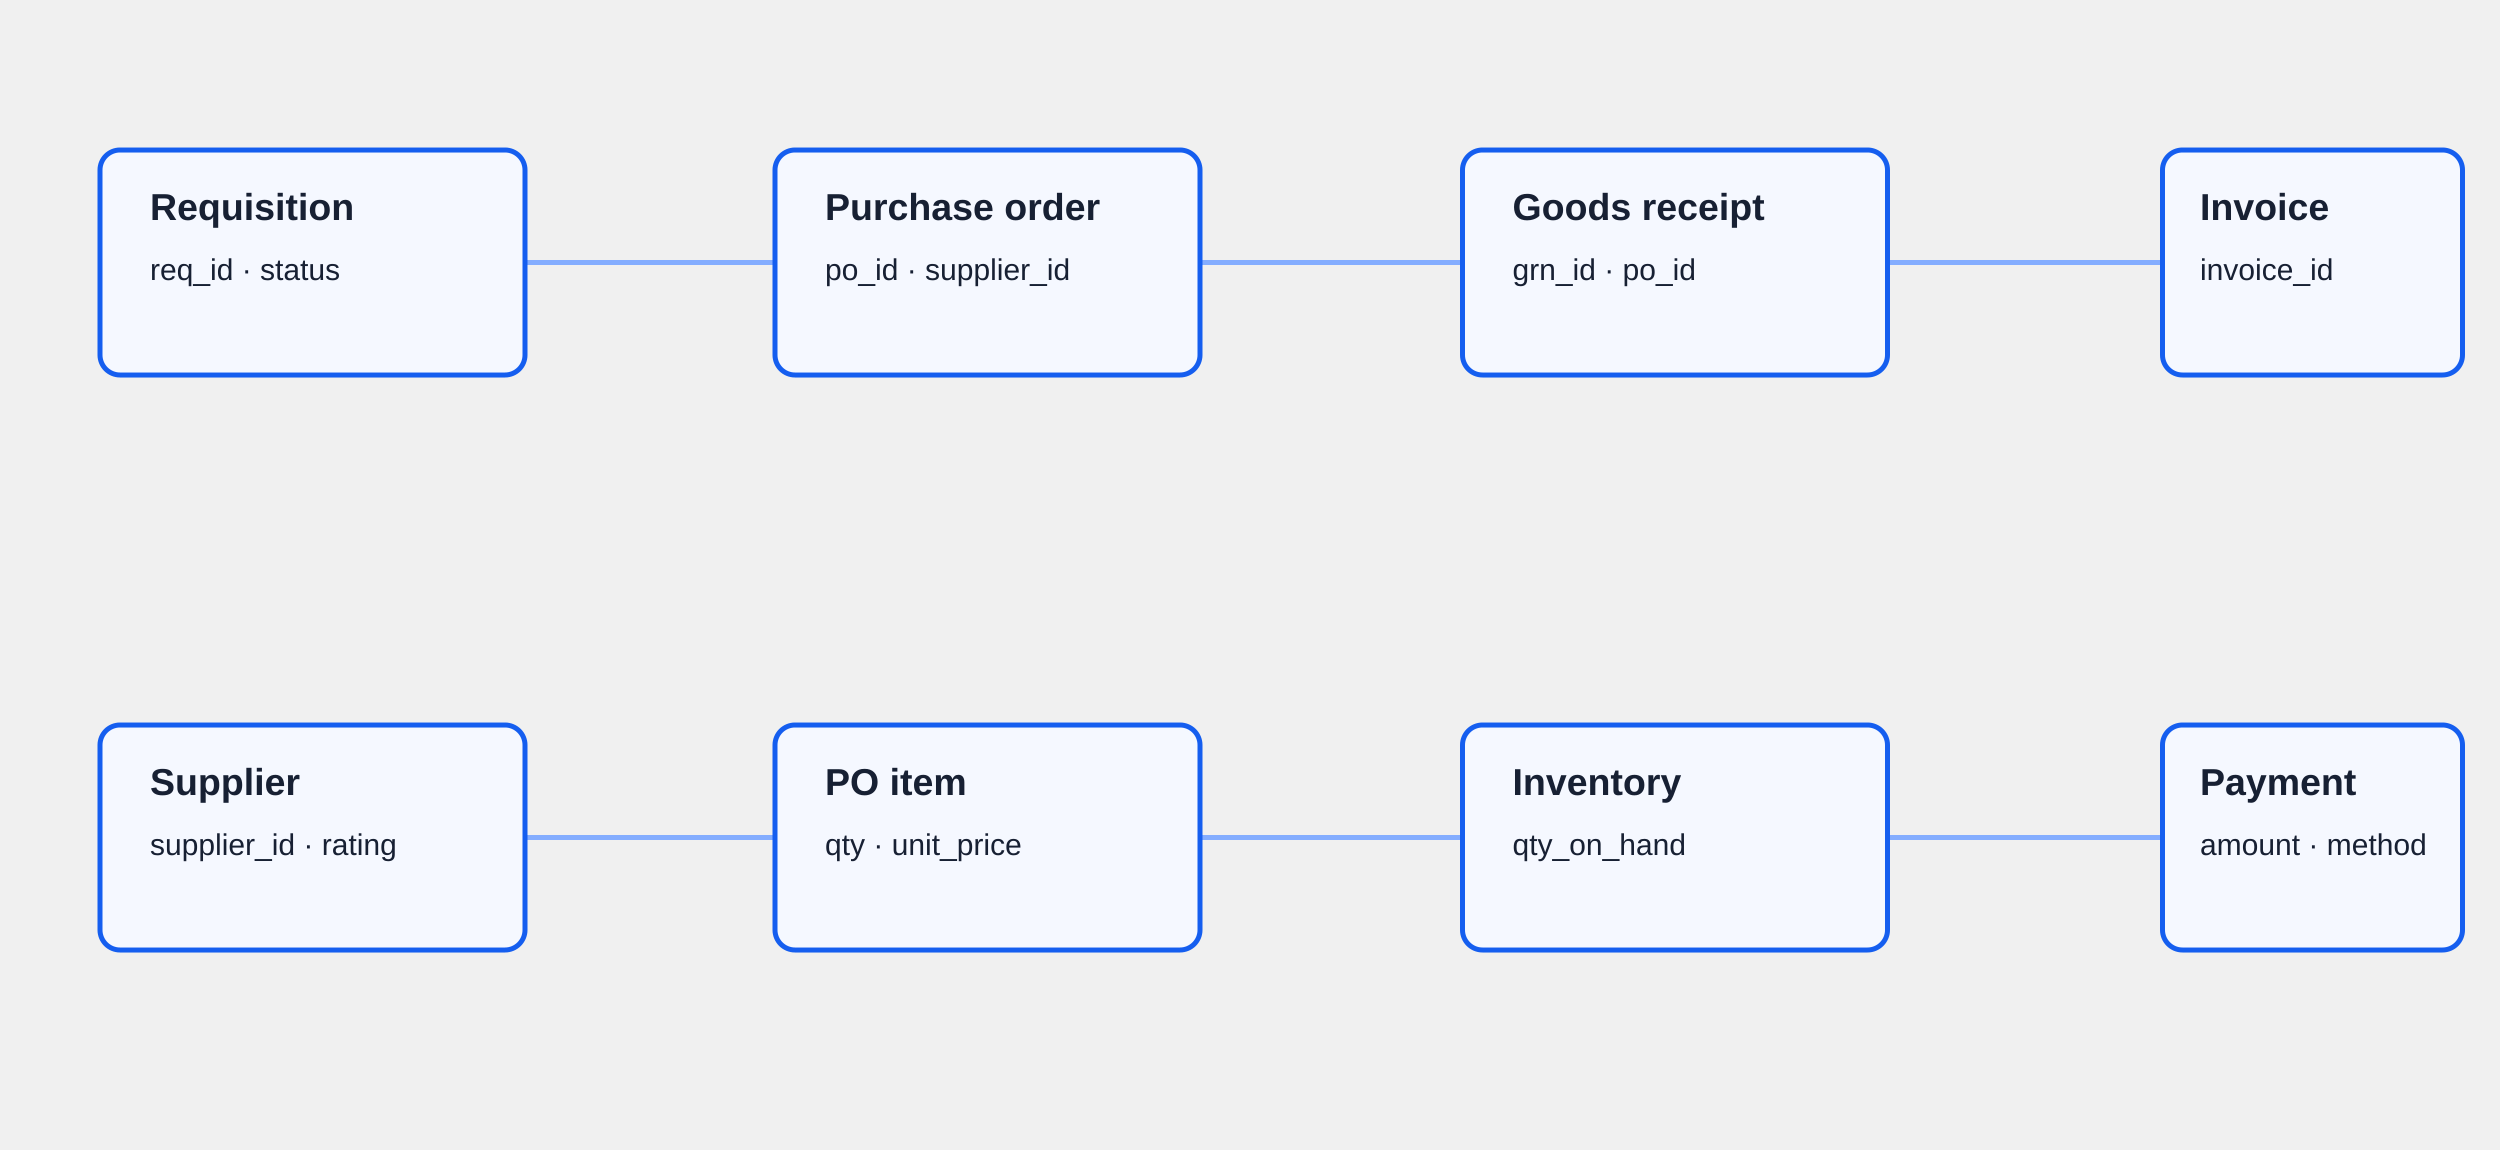
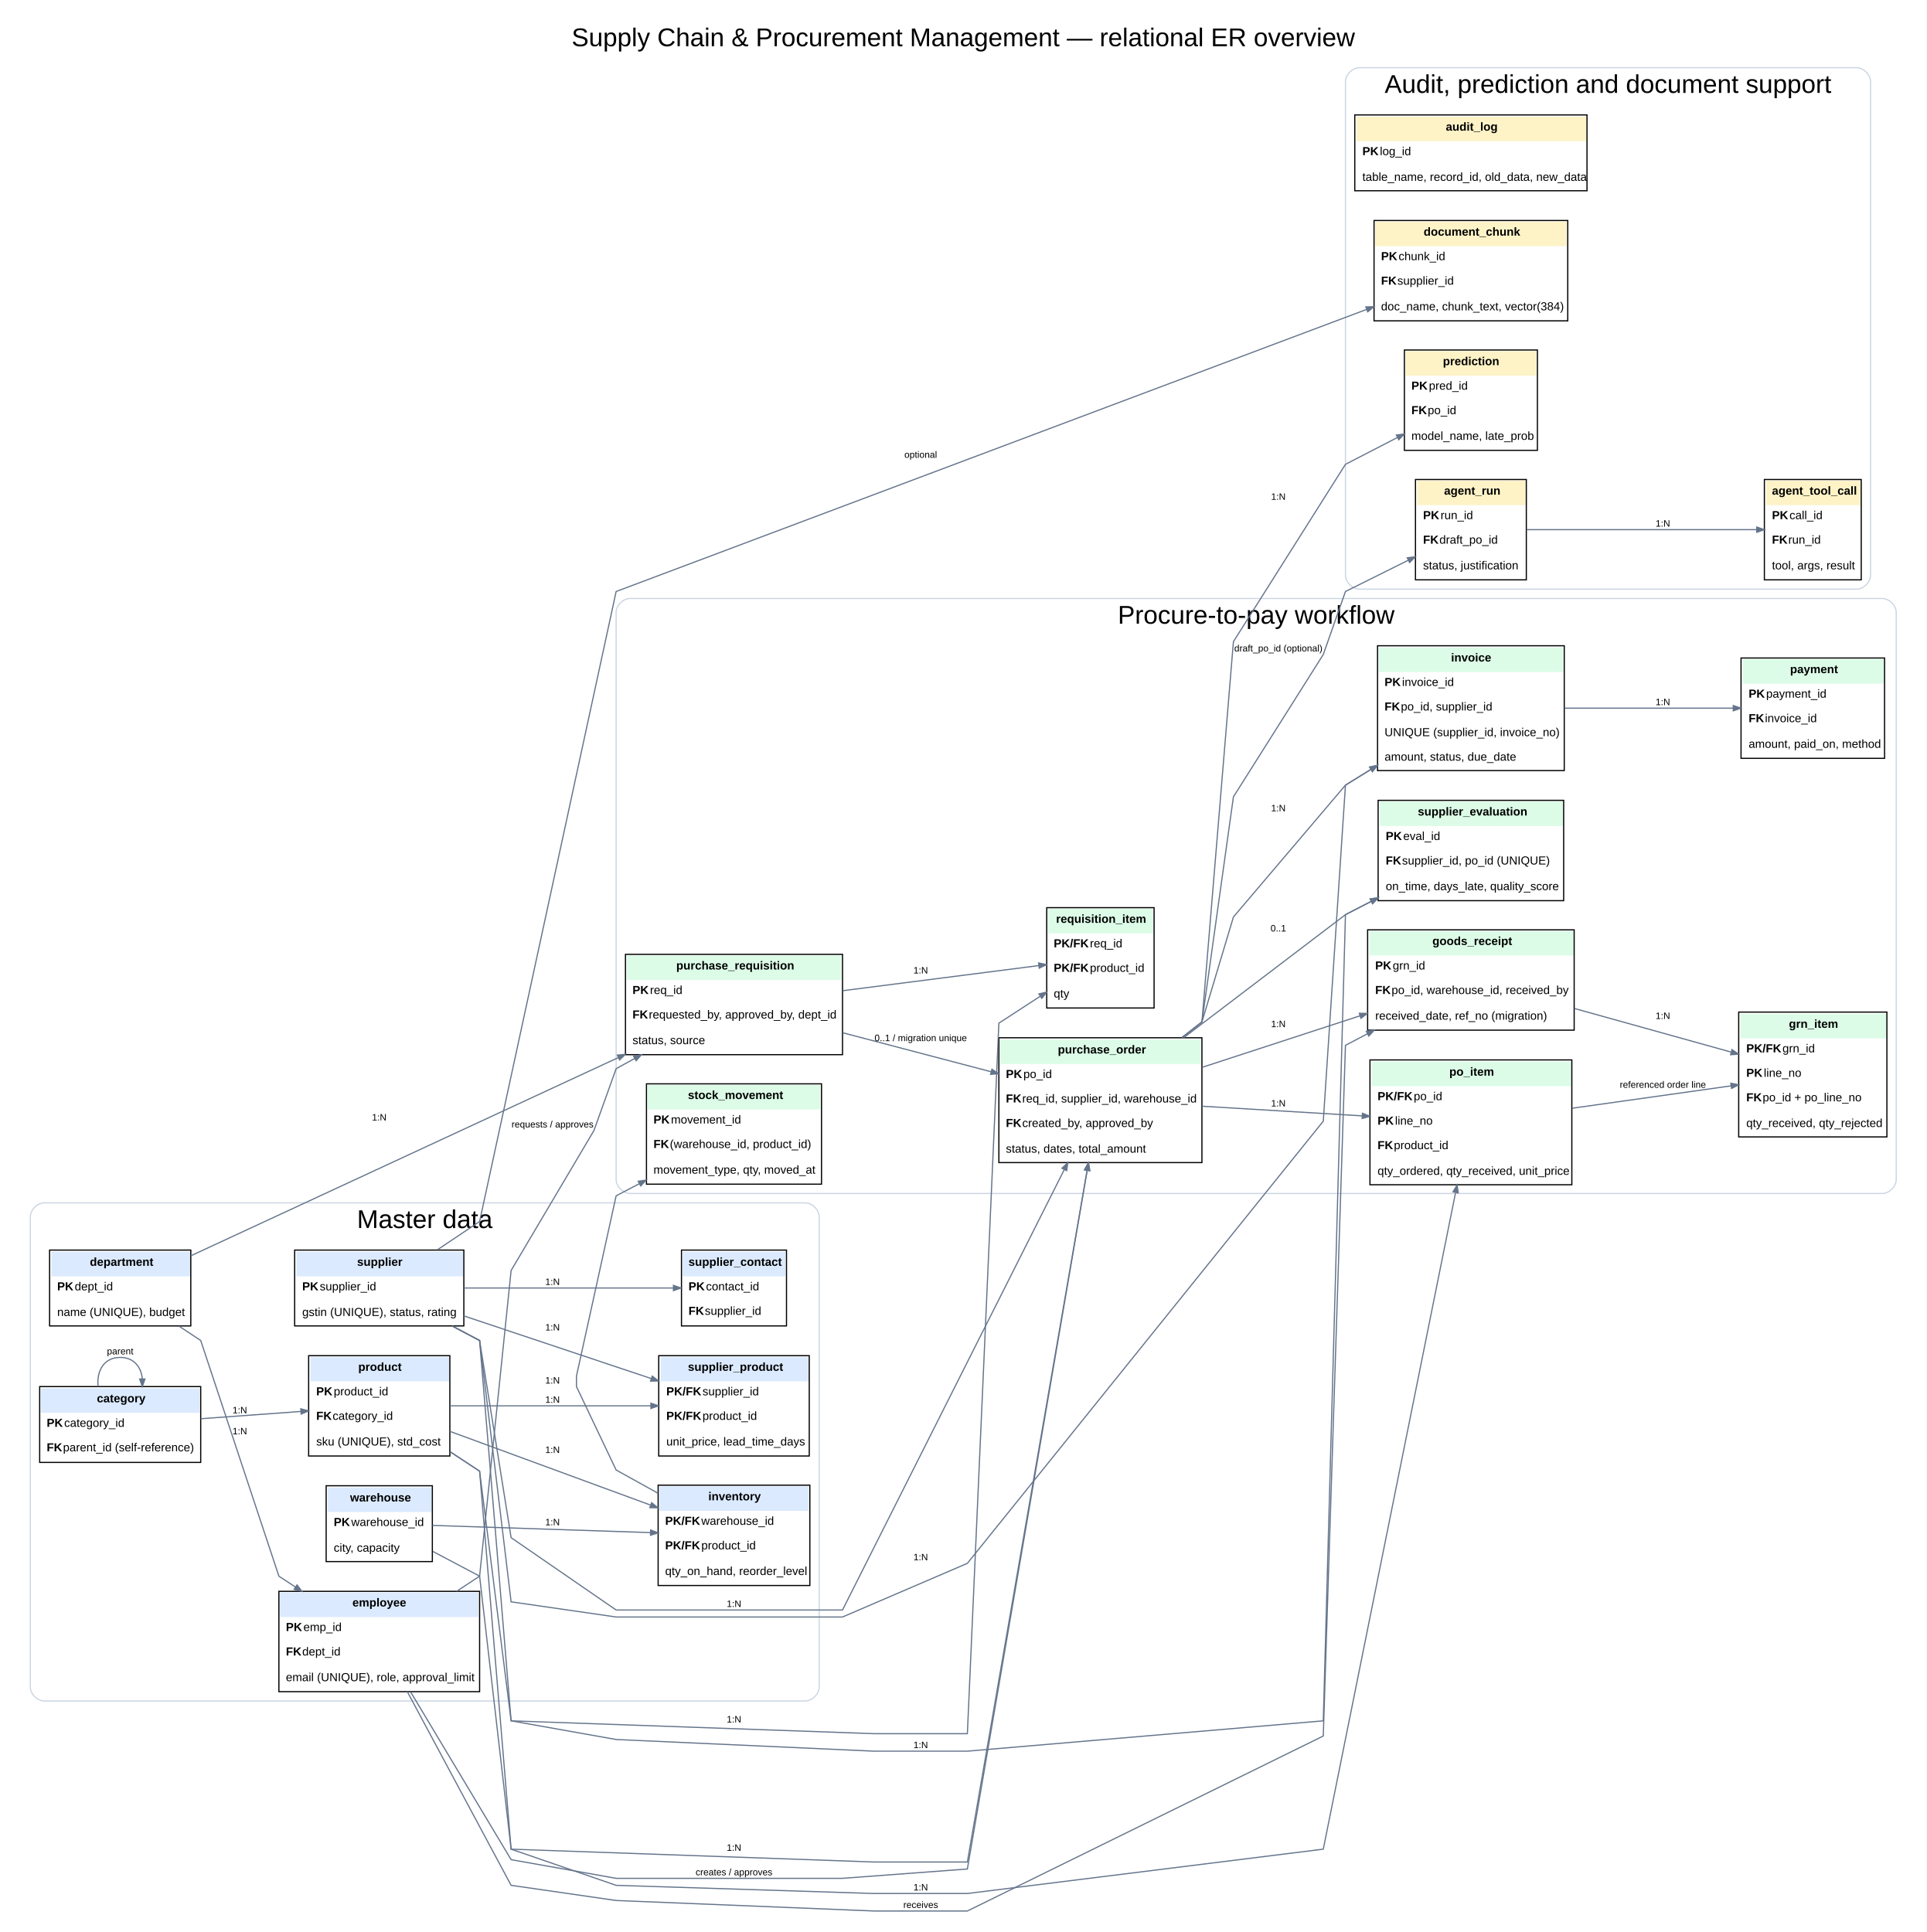
- <svg xmlns="http://www.w3.org/2000/svg" width="1000" height="460" viewBox="0 0 1000 460">
-   <style>text{font-family:Arial;fill:#172033}.t{font-weight:bold;font-size:15px}.f{font-size:12px}.b{fill:#f5f8ff;stroke:#155eef;stroke-width:2}.l{stroke:#84adff;stroke-width:2}</style>
-   <path class="l" d="M210 105H310M480 105H585M755 105H865M210 335H310M480 335H585M755 335H865" />
-   <g class="b">
-     <rect x="40" y="60" width="170" height="90" rx="8" />
-     <rect x="310" y="60" width="170" height="90" rx="8" />
-     <rect x="585" y="60" width="170" height="90" rx="8" />
-     <rect x="865" y="60" width="120" height="90" rx="8" />
-     <rect x="40" y="290" width="170" height="90" rx="8" />
-     <rect x="310" y="290" width="170" height="90" rx="8" />
-     <rect x="585" y="290" width="170" height="90" rx="8" />
-     <rect x="865" y="290" width="120" height="90" rx="8" />
-   </g>
-   <g>
-     <text class="t" x="60" y="88">Requisition</text>
-     <text class="f" x="60" y="112">req_id · status</text>
-     <text class="t" x="330" y="88">Purchase order</text>
-     <text class="f" x="330" y="112">po_id · supplier_id</text>
-     <text class="t" x="605" y="88">Goods receipt</text>
-     <text class="f" x="605" y="112">grn_id · po_id</text>
-     <text class="t" x="880" y="88">Invoice</text>
-     <text class="f" x="880" y="112">invoice_id</text>
-     <text class="t" x="60" y="318">Supplier</text>
-     <text class="f" x="60" y="342">supplier_id · rating</text>
-     <text class="t" x="330" y="318">PO item</text>
-     <text class="f" x="330" y="342">qty · unit_price</text>
-     <text class="t" x="605" y="318">Inventory</text>
-     <text class="f" x="605" y="342">qty_on_hand</text>
-     <text class="t" x="880" y="318">Payment</text>
-     <text class="f" x="880" y="342">amount · method</text>
+ <svg xmlns="http://www.w3.org/2000/svg" width="1651pt" height="1656pt" viewBox="0.00 0.00 1651.00 1656.00">
+   <g id="graph0" class="graph" transform="scale(1 1) rotate(0) translate(18 1638)">
+     <polygon fill="white" stroke="transparent" points="-18,18 -18,-1638 1633,-1638 1633,18 -18,18" />
+     <text text-anchor="middle" x="807.5" y="-1598.4" font-family="Arial" font-size="22.00">Supply Chain &amp; Procurement Management — relational ER overview</text>
+     <g id="clust1" class="cluster">
+       <path fill="white" stroke="#cbd5e1" d="M20,-180C20,-180 672,-180 672,-180 678,-180 684,-186 684,-192 684,-192 684,-595 684,-595 684,-601 678,-607 672,-607 672,-607 20,-607 20,-607 14,-607 8,-601 8,-595 8,-595 8,-192 8,-192 8,-186 14,-180 20,-180" />
+       <text text-anchor="middle" x="346" y="-585.4" font-family="Arial" font-size="22.00">Master data</text>
+     </g>
+     <g id="clust2" class="cluster">
+       <path fill="white" stroke="#cbd5e1" d="M522,-615C522,-615 1595,-615 1595,-615 1601,-615 1607,-621 1607,-627 1607,-627 1607,-1113 1607,-1113 1607,-1119 1601,-1125 1595,-1125 1595,-1125 522,-1125 522,-1125 516,-1125 510,-1119 510,-1113 510,-1113 510,-627 510,-627 510,-621 516,-615 522,-615" />
+       <text text-anchor="middle" x="1058.5" y="-1103.4" font-family="Arial" font-size="22.00">Procure-to-pay workflow</text>
+     </g>
+     <g id="clust3" class="cluster">
+       <path fill="white" stroke="#cbd5e1" d="M1147,-1133C1147,-1133 1573,-1133 1573,-1133 1579,-1133 1585,-1139 1585,-1145 1585,-1145 1585,-1568 1585,-1568 1585,-1574 1579,-1580 1573,-1580 1573,-1580 1147,-1580 1147,-1580 1141,-1580 1135,-1574 1135,-1568 1135,-1568 1135,-1145 1135,-1145 1135,-1139 1141,-1133 1147,-1133" />
+       <text text-anchor="middle" x="1360" y="-1558.4" font-family="Arial" font-size="22.00">Audit, prediction and document support</text>
+     </g>
+     <g id="node1" class="node">
+       <polygon fill="#dbeafe" stroke="transparent" points="26,-544 26,-565 145,-565 145,-544 26,-544" />
+       <text text-anchor="start" x="59" y="-553" font-family="Arial" font-weight="bold" font-size="10.00">department</text>
+       <text text-anchor="start" x="31" y="-532" font-family="Arial" font-weight="bold" font-size="10.00">PK</text>
+       <text text-anchor="start" x="46" y="-532" font-family="Arial" font-size="10.00"> dept_id</text>
+       <text text-anchor="start" x="31" y="-510" font-family="Arial" font-size="10.00">name (UNIQUE), budget</text>
+       <polygon fill="none" stroke="black" points="24.5,-501.5 24.5,-566.5 145.5,-566.5 145.5,-501.5 24.5,-501.5" />
+     </g>
+     <g id="node2" class="node">
+       <polygon fill="#dbeafe" stroke="transparent" points="222,-252 222,-273 392,-273 392,-252 222,-252" />
+       <text text-anchor="start" x="284" y="-261" font-family="Arial" font-weight="bold" font-size="10.00">employee</text>
+       <text text-anchor="start" x="227" y="-240" font-family="Arial" font-weight="bold" font-size="10.00">PK</text>
+       <text text-anchor="start" x="242" y="-240" font-family="Arial" font-size="10.00"> emp_id</text>
+       <text text-anchor="start" x="227" y="-219" font-family="Arial" font-weight="bold" font-size="10.00">FK</text>
+       <text text-anchor="start" x="241" y="-219" font-family="Arial" font-size="10.00"> dept_id</text>
+       <text text-anchor="start" x="227" y="-197" font-family="Arial" font-size="10.00">email (UNIQUE), role, approval_limit</text>
+       <polygon fill="none" stroke="black" points="221,-188 221,-274 393,-274 393,-188 221,-188" />
+     </g>
+     <g id="edge1" class="edge">
+       <path fill="none" stroke="#64748b" d="M135.42,-501.3C145.96,-494.32 154,-489 154,-489 154,-489 221,-287 221,-287 221,-287 226.69,-283.25 235.13,-277.69" />
+       <polygon fill="#64748b" stroke="#64748b" points="236.54,-279.49 240.71,-274.01 234.03,-275.69 236.54,-279.49" />
+       <text text-anchor="middle" x="187.5" y="-408.6" font-family="Arial" font-size="8.00">1:N</text>
+     </g>
+     <g id="node10" class="node">
+       <polygon fill="#dcfce7" stroke="transparent" points="519,-798 519,-819 703,-819 703,-798 519,-798" />
+       <text text-anchor="start" x="561.5" y="-807" font-family="Arial" font-weight="bold" font-size="10.00">purchase_requisition</text>
+       <text text-anchor="start" x="524" y="-786" font-family="Arial" font-weight="bold" font-size="10.00">PK</text>
+       <text text-anchor="start" x="539" y="-786" font-family="Arial" font-size="10.00"> req_id</text>
+       <text text-anchor="start" x="524" y="-765" font-family="Arial" font-weight="bold" font-size="10.00">FK</text>
+       <text text-anchor="start" x="538" y="-765" font-family="Arial" font-size="10.00"> requested_by, approved_by, dept_id</text>
+       <text text-anchor="start" x="524" y="-743" font-family="Arial" font-size="10.00">status, source</text>
+       <polygon fill="none" stroke="black" points="518,-734 518,-820 704,-820 704,-734 518,-734" />
+     </g>
+     <g id="edge2" class="edge">
+       <path fill="none" stroke="#64748b" d="M145.6,-561.64C234.85,-603.03 404.21,-681.57 511.87,-731.5" />
+       <polygon fill="#64748b" stroke="#64748b" points="511.06,-733.63 517.91,-734.3 512.97,-729.5 511.06,-733.63" />
+       <text text-anchor="middle" x="307" y="-677.6" font-family="Arial" font-size="8.00">1:N</text>
+     </g>
+     <g id="edge3" class="edge">
+       <path fill="none" stroke="#64748b" d="M373.29,-274.01C384.7,-281.53 393,-287 393,-287 393,-287 420,-549 420,-549 420,-549 491,-669 491,-669 491,-669 510,-722 510,-722 510,-722 516.32,-725.48 525.79,-730.68" />
+       <polygon fill="#64748b" stroke="#64748b" points="524.91,-732.8 531.7,-733.93 527.1,-728.81 524.91,-732.8" />
+       <text text-anchor="middle" x="455.5" y="-671.6" font-family="Arial" font-size="8.00">requests / approves</text>
+     </g>
+     <g id="node12" class="node">
+       <polygon fill="#dcfce7" stroke="transparent" points="839,-726 839,-747 1011,-747 1011,-726 839,-726" />
+       <text text-anchor="start" x="888.5" y="-735" font-family="Arial" font-weight="bold" font-size="10.00">purchase_order</text>
+       <text text-anchor="start" x="844" y="-714" font-family="Arial" font-weight="bold" font-size="10.00">PK</text>
+       <text text-anchor="start" x="859" y="-714" font-family="Arial" font-size="10.00"> po_id</text>
+       <text text-anchor="start" x="844" y="-693" font-family="Arial" font-weight="bold" font-size="10.00">FK</text>
+       <text text-anchor="start" x="858" y="-693" font-family="Arial" font-size="10.00"> req_id, supplier_id, warehouse_id</text>
+       <text text-anchor="start" x="844" y="-672" font-family="Arial" font-weight="bold" font-size="10.00">FK</text>
+       <text text-anchor="start" x="858" y="-672" font-family="Arial" font-size="10.00"> created_by, approved_by</text>
+       <text text-anchor="start" x="844" y="-650" font-family="Arial" font-size="10.00">status, dates, total_amount</text>
+       <polygon fill="none" stroke="black" points="838,-641.5 838,-748.5 1012,-748.5 1012,-641.5 838,-641.5" />
+     </g>
+     <g id="edge4" class="edge">
+       <path fill="none" stroke="#64748b" d="M333.98,-187.63C367.06,-132.39 420,-44 420,-44 420,-44 510,-28 510,-28 510,-28 704,-28 704,-28 704,-28 811,-36 811,-36 811,-36 885.77,-472.04 913.67,-634.74" />
+       <polygon fill="#64748b" stroke="#64748b" points="911.46,-635.33 914.8,-641.35 915.94,-634.56 911.46,-635.33" />
+       <text text-anchor="middle" x="611" y="-30.6" font-family="Arial" font-size="8.00">creates / approves</text>
+     </g>
+     <g id="node14" class="node">
+       <polygon fill="#dcfce7" stroke="transparent" points="1155.5,-819 1155.5,-840 1330.5,-840 1330.5,-819 1155.5,-819" />
+       <text text-anchor="start" x="1209.5" y="-828" font-family="Arial" font-weight="bold" font-size="10.00">goods_receipt</text>
+       <text text-anchor="start" x="1160.5" y="-807" font-family="Arial" font-weight="bold" font-size="10.00">PK</text>
+       <text text-anchor="start" x="1175.5" y="-807" font-family="Arial" font-size="10.00"> grn_id</text>
+       <text text-anchor="start" x="1160.5" y="-786" font-family="Arial" font-weight="bold" font-size="10.00">FK</text>
+       <text text-anchor="start" x="1174.5" y="-786" font-family="Arial" font-size="10.00"> po_id, warehouse_id, received_by</text>
+       <text text-anchor="start" x="1160.5" y="-764" font-family="Arial" font-size="10.00">received_date, ref_no (migration)</text>
+       <polygon fill="none" stroke="black" points="1154,-755 1154,-841 1331,-841 1331,-755 1154,-755" />
+     </g>
+     <g id="edge5" class="edge">
+       <path fill="none" stroke="#64748b" d="M331.07,-187.95C363.86,-126.77 420,-22 420,-22 420,-22 510,-9 510,-9 510,-9 731,0 731,0 731,0 811,0 811,0 811,0 1116,-150 1116,-150 1116,-150 1135,-742 1135,-742 1135,-742 1142.68,-746.04 1153.92,-751.95" />
+       <polygon fill="#64748b" stroke="#64748b" points="1152.89,-753.98 1159.7,-754.99 1155.01,-749.95 1152.89,-753.98" />
+       <text text-anchor="middle" x="771" y="-2.6" font-family="Arial" font-size="8.00">receives</text>
+     </g>
+     <g id="node3" class="node">
+       <polygon fill="#dbeafe" stroke="transparent" points="236,-544 236,-565 379,-565 379,-544 236,-544" />
+       <text text-anchor="start" x="288" y="-553" font-family="Arial" font-weight="bold" font-size="10.00">supplier</text>
+       <text text-anchor="start" x="241" y="-532" font-family="Arial" font-weight="bold" font-size="10.00">PK</text>
+       <text text-anchor="start" x="256" y="-532" font-family="Arial" font-size="10.00"> supplier_id</text>
+       <text text-anchor="start" x="241" y="-510" font-family="Arial" font-size="10.00">gstin (UNIQUE), status, rating</text>
+       <polygon fill="none" stroke="black" points="234.5,-501.5 234.5,-566.5 379.5,-566.5 379.5,-501.5 234.5,-501.5" />
+     </g>
+     <g id="node4" class="node">
+       <polygon fill="#dbeafe" stroke="transparent" points="567,-544 567,-565 655,-565 655,-544 567,-544" />
+       <text text-anchor="start" x="572" y="-553" font-family="Arial" font-weight="bold" font-size="10.00">supplier_contact</text>
+       <text text-anchor="start" x="572" y="-532" font-family="Arial" font-weight="bold" font-size="10.00">PK</text>
+       <text text-anchor="start" x="587" y="-532" font-family="Arial" font-size="10.00"> contact_id</text>
+       <text text-anchor="start" x="572" y="-511" font-family="Arial" font-weight="bold" font-size="10.00">FK</text>
+       <text text-anchor="start" x="586" y="-511" font-family="Arial" font-size="10.00"> supplier_id</text>
+       <polygon fill="none" stroke="black" points="566,-501.5 566,-566.5 656,-566.5 656,-501.5 566,-501.5" />
+     </g>
+     <g id="edge6" class="edge">
+       <path fill="none" stroke="#64748b" d="M379.57,-534C434.71,-534 509.61,-534 558.84,-534" />
+       <polygon fill="#64748b" stroke="#64748b" points="559.11,-536.28 565.61,-534 559.11,-531.73 559.11,-536.28" />
+       <text text-anchor="middle" x="455.5" y="-536.6" font-family="Arial" font-size="8.00">1:N</text>
+     </g>
+     <g id="node7" class="node">
+       <polygon fill="#dbeafe" stroke="transparent" points="548,-454 548,-475 675,-475 675,-454 548,-454" />
+       <text text-anchor="start" x="571.5" y="-463" font-family="Arial" font-weight="bold" font-size="10.00">supplier_product</text>
+       <text text-anchor="start" x="553" y="-442" font-family="Arial" font-weight="bold" font-size="10.00">PK/FK</text>
+       <text text-anchor="start" x="584" y="-442" font-family="Arial" font-size="10.00"> supplier_id</text>
+       <text text-anchor="start" x="553" y="-421" font-family="Arial" font-weight="bold" font-size="10.00">PK/FK</text>
+       <text text-anchor="start" x="584" y="-421" font-family="Arial" font-size="10.00"> product_id</text>
+       <text text-anchor="start" x="553" y="-399" font-family="Arial" font-size="10.00">unit_price, lead_time_days</text>
+       <polygon fill="none" stroke="black" points="546.5,-390 546.5,-476 675.5,-476 675.5,-390 546.5,-390" />
+     </g>
+     <g id="edge7" class="edge">
+       <path fill="none" stroke="#64748b" d="M379.57,-510.06C428.06,-493.85 491.84,-472.52 539.99,-456.41" />
+       <polygon fill="#64748b" stroke="#64748b" points="540.94,-458.49 546.38,-454.28 539.5,-454.18 540.94,-458.49" />
+       <text text-anchor="middle" x="455.5" y="-497.6" font-family="Arial" font-size="8.00">1:N</text>
+     </g>
+     <g id="edge16" class="edge">
+       <path fill="none" stroke="#64748b" d="M369.77,-501.3C382.96,-494.32 393,-489 393,-489 393,-489 420,-320 420,-320 420,-320 510,-258 510,-258 510,-258 704,-258 704,-258 704,-258 833.86,-515.94 894.04,-635.48" />
+       <polygon fill="#64748b" stroke="#64748b" points="892.07,-636.63 897.02,-641.42 896.13,-634.59 892.07,-636.63" />
+       <text text-anchor="middle" x="611" y="-260.6" font-family="Arial" font-size="8.00">1:N</text>
+     </g>
+     <g id="node16" class="node">
+       <polygon fill="#dcfce7" stroke="transparent" points="1163.5,-1062 1163.5,-1083 1321.5,-1083 1321.5,-1062 1163.5,-1062" />
+       <text text-anchor="start" x="1225.5" y="-1071" font-family="Arial" font-weight="bold" font-size="10.00">invoice</text>
+       <text text-anchor="start" x="1168.5" y="-1050" font-family="Arial" font-weight="bold" font-size="10.00">PK</text>
+       <text text-anchor="start" x="1183.5" y="-1050" font-family="Arial" font-size="10.00"> invoice_id</text>
+       <text text-anchor="start" x="1168.5" y="-1029" font-family="Arial" font-weight="bold" font-size="10.00">FK</text>
+       <text text-anchor="start" x="1182.5" y="-1029" font-family="Arial" font-size="10.00"> po_id, supplier_id</text>
+       <text text-anchor="start" x="1168.5" y="-1007" font-family="Arial" font-size="10.00">UNIQUE (supplier_id, invoice_no)</text>
+       <text text-anchor="start" x="1168.5" y="-986" font-family="Arial" font-size="10.00">amount, status, due_date</text>
+       <polygon fill="none" stroke="black" points="1162.5,-977.5 1162.5,-1084.5 1322.5,-1084.5 1322.5,-977.5 1162.5,-977.5" />
+     </g>
+     <g id="edge24" class="edge">
+       <path fill="none" stroke="#64748b" d="M369.77,-501.3C382.96,-494.32 393,-489 393,-489 393,-489 420,-265 420,-265 420,-265 510,-252 510,-252 510,-252 704,-252 704,-252 704,-252 811,-298 811,-298 811,-298 1116,-677 1116,-677 1116,-677 1135,-965 1135,-965 1135,-965 1143.99,-970.57 1156.74,-978.48" />
+       <polygon fill="#64748b" stroke="#64748b" points="1155.7,-980.51 1162.43,-982 1158.1,-976.64 1155.7,-980.51" />
+       <text text-anchor="middle" x="771" y="-300.6" font-family="Arial" font-size="8.00">1:N</text>
+     </g>
+     <g id="node18" class="node">
+       <polygon fill="#dcfce7" stroke="transparent" points="1164.5,-930 1164.5,-951 1321.5,-951 1321.5,-930 1164.5,-930" />
+       <text text-anchor="start" x="1197" y="-939" font-family="Arial" font-weight="bold" font-size="10.00">supplier_evaluation</text>
+       <text text-anchor="start" x="1169.5" y="-918" font-family="Arial" font-weight="bold" font-size="10.00">PK</text>
+       <text text-anchor="start" x="1184.5" y="-918" font-family="Arial" font-size="10.00"> eval_id</text>
+       <text text-anchor="start" x="1169.5" y="-897" font-family="Arial" font-weight="bold" font-size="10.00">FK</text>
+       <text text-anchor="start" x="1183.5" y="-897" font-family="Arial" font-size="10.00"> supplier_id, po_id (UNIQUE)</text>
+       <text text-anchor="start" x="1169.5" y="-875" font-family="Arial" font-size="10.00">on_time, days_late, quality_score</text>
+       <polygon fill="none" stroke="black" points="1163,-866 1163,-952 1322,-952 1322,-866 1163,-866" />
+     </g>
+     <g id="edge27" class="edge">
+       <path fill="none" stroke="#64748b" d="M369.77,-501.3C382.96,-494.32 393,-489 393,-489 393,-489 420,-163 420,-163 420,-163 510,-147 510,-147 510,-147 731,-137 731,-137 731,-137 811,-137 811,-137 811,-137 1116,-163 1116,-163 1116,-163 1135,-854 1135,-854 1135,-854 1144.2,-858.75 1157.2,-865.46" />
+       <polygon fill="#64748b" stroke="#64748b" points="1156.16,-867.49 1162.98,-868.45 1158.25,-863.45 1156.16,-867.49" />
+       <text text-anchor="middle" x="771" y="-139.6" font-family="Arial" font-size="8.00">1:N</text>
+     </g>
+     <g id="node24" class="node">
+       <polygon fill="#fef3c7" stroke="transparent" points="1160.5,-1427 1160.5,-1448 1324.5,-1448 1324.5,-1427 1160.5,-1427" />
+       <text text-anchor="start" x="1202" y="-1436" font-family="Arial" font-weight="bold" font-size="10.00">document_chunk</text>
+       <text text-anchor="start" x="1165.5" y="-1415" font-family="Arial" font-weight="bold" font-size="10.00">PK</text>
+       <text text-anchor="start" x="1180.5" y="-1415" font-family="Arial" font-size="10.00"> chunk_id</text>
+       <text text-anchor="start" x="1165.5" y="-1394" font-family="Arial" font-weight="bold" font-size="10.00">FK</text>
+       <text text-anchor="start" x="1179.5" y="-1394" font-family="Arial" font-size="10.00"> supplier_id</text>
+       <text text-anchor="start" x="1165.5" y="-1372" font-family="Arial" font-size="10.00">doc_name, chunk_text, vector(384)</text>
+       <polygon fill="none" stroke="black" points="1159.5,-1363 1159.5,-1449 1325.5,-1449 1325.5,-1363 1159.5,-1363" />
+     </g>
+     <g id="edge32" class="edge">
+       <path fill="none" stroke="#64748b" d="M356.95,-566.83C375.85,-579.5 393,-591 393,-591 393,-591 510,-1131 510,-1131 510,-1131 958.48,-1299.6 1153.11,-1372.77" />
+       <polygon fill="#64748b" stroke="#64748b" points="1152.48,-1374.96 1159.36,-1375.12 1154.08,-1370.7 1152.48,-1374.96" />
+       <text text-anchor="middle" x="771" y="-1245.6" font-family="Arial" font-size="8.00">optional</text>
+     </g>
+     <g id="node5" class="node">
+       <polygon fill="#dbeafe" stroke="transparent" points="17,-427 17,-448 153,-448 153,-427 17,-427" />
+       <text text-anchor="start" x="65" y="-436" font-family="Arial" font-weight="bold" font-size="10.00">category</text>
+       <text text-anchor="start" x="22" y="-415" font-family="Arial" font-weight="bold" font-size="10.00">PK</text>
+       <text text-anchor="start" x="37" y="-415" font-family="Arial" font-size="10.00"> category_id</text>
+       <text text-anchor="start" x="22" y="-394" font-family="Arial" font-weight="bold" font-size="10.00">FK</text>
+       <text text-anchor="start" x="36" y="-394" font-family="Arial" font-size="10.00"> parent_id (self-reference)</text>
+       <polygon fill="none" stroke="black" points="16,-384.5 16,-449.5 154,-449.5 154,-384.5 16,-384.5" />
+     </g>
+     <g id="edge10" class="edge">
+       <path fill="none" stroke="#64748b" d="M66.04,-449.51C64.74,-463.04 71.05,-474.5 85,-474.5 96.55,-474.5 102.87,-466.64 103.96,-456.25" />
+       <polygon fill="#64748b" stroke="#64748b" points="106.23,-456.01 103.96,-449.51 101.68,-456.01 106.23,-456.01" />
+       <text text-anchor="middle" x="85" y="-477.1" font-family="Arial" font-size="8.00">parent</text>
+     </g>
+     <g id="node6" class="node">
+       <polygon fill="#dbeafe" stroke="transparent" points="248,-454 248,-475 367,-475 367,-454 248,-454" />
+       <text text-anchor="start" x="289" y="-463" font-family="Arial" font-weight="bold" font-size="10.00">product</text>
+       <text text-anchor="start" x="253" y="-442" font-family="Arial" font-weight="bold" font-size="10.00">PK</text>
+       <text text-anchor="start" x="268" y="-442" font-family="Arial" font-size="10.00"> product_id</text>
+       <text text-anchor="start" x="253" y="-421" font-family="Arial" font-weight="bold" font-size="10.00">FK</text>
+       <text text-anchor="start" x="267" y="-421" font-family="Arial" font-size="10.00"> category_id</text>
+       <text text-anchor="start" x="253" y="-399" font-family="Arial" font-size="10.00">sku (UNIQUE), std_cost</text>
+       <polygon fill="none" stroke="black" points="246.5,-390 246.5,-476 367.5,-476 367.5,-390 246.5,-390" />
+     </g>
+     <g id="edge9" class="edge">
+       <path fill="none" stroke="#64748b" d="M154.1,-421.95C181.33,-423.93 212.57,-426.21 239.62,-428.17" />
+       <polygon fill="#64748b" stroke="#64748b" points="239.75,-430.46 246.4,-428.67 240.08,-425.93 239.75,-430.46" />
+       <text text-anchor="middle" x="187.5" y="-426.6" font-family="Arial" font-size="8.00">1:N</text>
+     </g>
+     <g id="edge8" class="edge">
+       <path fill="none" stroke="#64748b" d="M367.67,-433C417.12,-433 487.51,-433 539.7,-433" />
+       <polygon fill="#64748b" stroke="#64748b" points="539.79,-435.28 546.29,-433 539.79,-430.73 539.79,-435.28" />
+       <text text-anchor="middle" x="455.5" y="-435.6" font-family="Arial" font-size="8.00">1:N</text>
+     </g>
+     <g id="node9" class="node">
+       <polygon fill="#dbeafe" stroke="transparent" points="547,-343 547,-364 675,-364 675,-343 547,-343" />
+       <text text-anchor="start" x="589" y="-352" font-family="Arial" font-weight="bold" font-size="10.00">inventory</text>
+       <text text-anchor="start" x="552" y="-331" font-family="Arial" font-weight="bold" font-size="10.00">PK/FK</text>
+       <text text-anchor="start" x="583" y="-331" font-family="Arial" font-size="10.00"> warehouse_id</text>
+       <text text-anchor="start" x="552" y="-310" font-family="Arial" font-weight="bold" font-size="10.00">PK/FK</text>
+       <text text-anchor="start" x="583" y="-310" font-family="Arial" font-size="10.00"> product_id</text>
+       <text text-anchor="start" x="552" y="-288" font-family="Arial" font-size="10.00">qty_on_hand, reorder_level</text>
+       <polygon fill="none" stroke="black" points="546,-279 546,-365 676,-365 676,-279 546,-279" />
+     </g>
+     <g id="edge12" class="edge">
+       <path fill="none" stroke="#64748b" d="M367.67,-411.07C417.06,-392.92 487.33,-367.09 539.49,-347.92" />
+       <polygon fill="#64748b" stroke="#64748b" points="540.44,-349.99 545.76,-345.61 538.87,-345.72 540.44,-349.99" />
+       <text text-anchor="middle" x="455.5" y="-392.6" font-family="Arial" font-size="8.00">1:N</text>
+     </g>
+     <g id="node11" class="node">
+       <polygon fill="#dcfce7" stroke="transparent" points="880,-838 880,-859 970,-859 970,-838 880,-838" />
+       <text text-anchor="start" x="887" y="-847" font-family="Arial" font-weight="bold" font-size="10.00">requisition_item</text>
+       <text text-anchor="start" x="885" y="-826" font-family="Arial" font-weight="bold" font-size="10.00">PK/FK</text>
+       <text text-anchor="start" x="916" y="-826" font-family="Arial" font-size="10.00"> req_id</text>
+       <text text-anchor="start" x="885" y="-805" font-family="Arial" font-weight="bold" font-size="10.00">PK/FK</text>
+       <text text-anchor="start" x="916" y="-805" font-family="Arial" font-size="10.00"> product_id</text>
+       <text text-anchor="start" x="885" y="-783" font-family="Arial" font-size="10.00">qty</text>
+       <polygon fill="none" stroke="black" points="879,-774 879,-860 971,-860 971,-774 879,-774" />
+     </g>
+     <g id="edge14" class="edge">
+       <path fill="none" stroke="#64748b" d="M367.96,-393.5C382.02,-384.23 393,-377 393,-377 393,-377 420,-163 420,-163 420,-163 731,-152 731,-152 731,-152 811,-152 811,-152 811,-152 838,-761 838,-761 838,-761 854.57,-771.79 873.17,-783.9" />
+       <polygon fill="#64748b" stroke="#64748b" points="872.3,-786.05 878.99,-787.69 874.78,-782.23 872.3,-786.05" />
+       <text text-anchor="middle" x="611" y="-161.6" font-family="Arial" font-size="8.00">1:N</text>
+     </g>
+     <g id="node13" class="node">
+       <polygon fill="#dcfce7" stroke="transparent" points="1157.5,-707 1157.5,-728 1328.5,-728 1328.5,-707 1157.5,-707" />
+       <text text-anchor="start" x="1224" y="-716" font-family="Arial" font-weight="bold" font-size="10.00">po_item</text>
+       <text text-anchor="start" x="1162.5" y="-695" font-family="Arial" font-weight="bold" font-size="10.00">PK/FK</text>
+       <text text-anchor="start" x="1193.5" y="-695" font-family="Arial" font-size="10.00"> po_id</text>
+       <text text-anchor="start" x="1162.5" y="-674" font-family="Arial" font-weight="bold" font-size="10.00">PK</text>
+       <text text-anchor="start" x="1177.5" y="-674" font-family="Arial" font-size="10.00"> line_no</text>
+       <text text-anchor="start" x="1162.5" y="-653" font-family="Arial" font-weight="bold" font-size="10.00">FK</text>
+       <text text-anchor="start" x="1176.5" y="-653" font-family="Arial" font-size="10.00"> product_id</text>
+       <text text-anchor="start" x="1162.5" y="-631" font-family="Arial" font-size="10.00">qty_ordered, qty_received, unit_price</text>
+       <polygon fill="none" stroke="black" points="1156,-622.5 1156,-729.5 1329,-729.5 1329,-622.5 1156,-622.5" />
+     </g>
+     <g id="edge19" class="edge">
+       <path fill="none" stroke="#64748b" d="M367.96,-393.5C382.02,-384.23 393,-377 393,-377 393,-377 420,-53 420,-53 420,-53 510,-22 510,-22 510,-22 731,-15 731,-15 731,-15 811,-15 811,-15 811,-15 1116,-53 1116,-53 1116,-53 1197.8,-459.06 1229.32,-615.53" />
+       <polygon fill="#64748b" stroke="#64748b" points="1227.18,-616.42 1230.69,-622.34 1231.64,-615.52 1227.18,-616.42" />
+       <text text-anchor="middle" x="771" y="-17.6" font-family="Arial" font-size="8.00">1:N</text>
+     </g>
+     <g id="node8" class="node">
+       <polygon fill="#dbeafe" stroke="transparent" points="263,-342 263,-363 352,-363 352,-342 263,-342" />
+       <text text-anchor="start" x="282" y="-351" font-family="Arial" font-weight="bold" font-size="10.00">warehouse</text>
+       <text text-anchor="start" x="268" y="-330" font-family="Arial" font-weight="bold" font-size="10.00">PK</text>
+       <text text-anchor="start" x="283" y="-330" font-family="Arial" font-size="10.00"> warehouse_id</text>
+       <text text-anchor="start" x="268" y="-308" font-family="Arial" font-size="10.00">city, capacity</text>
+       <polygon fill="none" stroke="black" points="261.5,-299.5 261.5,-364.5 352.5,-364.5 352.5,-299.5 261.5,-299.5" />
+     </g>
+     <g id="edge11" class="edge">
+       <path fill="none" stroke="#64748b" d="M352.56,-330.52C401.77,-328.89 481.68,-326.25 539.42,-324.34" />
+       <polygon fill="#64748b" stroke="#64748b" points="539.58,-326.61 546,-324.12 539.43,-322.06 539.58,-326.61" />
+       <text text-anchor="middle" x="455.5" y="-330.6" font-family="Arial" font-size="8.00">1:N</text>
+     </g>
+     <g id="edge17" class="edge">
+       <path fill="none" stroke="#64748b" d="M352.99,-308.18C373.38,-297.39 393,-287 393,-287 393,-287 420,-53 420,-53 420,-53 731,-42 731,-42 731,-42 811,-42 811,-42 811,-42 885.59,-473.05 913.57,-634.72" />
+       <polygon fill="#64748b" stroke="#64748b" points="911.35,-635.27 914.7,-641.28 915.84,-634.49 911.35,-635.27" />
+       <text text-anchor="middle" x="611" y="-51.6" font-family="Arial" font-size="8.00">1:N</text>
+     </g>
+     <g id="node19" class="node">
+       <polygon fill="#dcfce7" stroke="transparent" points="537,-687 537,-708 685,-708 685,-687 537,-687" />
+       <text text-anchor="start" x="571.5" y="-696" font-family="Arial" font-weight="bold" font-size="10.00">stock_movement</text>
+       <text text-anchor="start" x="542" y="-675" font-family="Arial" font-weight="bold" font-size="10.00">PK</text>
+       <text text-anchor="start" x="557" y="-675" font-family="Arial" font-size="10.00"> movement_id</text>
+       <text text-anchor="start" x="542" y="-654" font-family="Arial" font-weight="bold" font-size="10.00">FK</text>
+       <text text-anchor="start" x="556" y="-654" font-family="Arial" font-size="10.00"> (warehouse_id, product_id)</text>
+       <text text-anchor="start" x="542" y="-632" font-family="Arial" font-size="10.00">movement_type, qty, moved_at</text>
+       <polygon fill="none" stroke="black" points="536,-623 536,-709 686,-709 686,-623 536,-623" />
+     </g>
+     <g id="edge28" class="edge">
+       <path fill="none" stroke="#64748b" d="M545.89,-358.1C526.35,-368.93 510,-378 510,-378 510,-378 476,-449.5 476,-449.5 476,-449.5 476,-458.5 476,-458.5 476,-458.5 510,-613 510,-613 510,-613 518.13,-617.26 529.77,-623.37" />
+       <polygon fill="#64748b" stroke="#64748b" points="528.94,-625.51 535.75,-626.51 531.05,-621.48 528.94,-625.51" />
+       <text text-anchor="middle" x="455.5" y="-452.1" font-family="Arial" font-size="8.00">1:N</text>
+     </g>
+     <g id="edge13" class="edge">
+       <path fill="none" stroke="#64748b" d="M704.34,-788.84C759.15,-795.87 826.61,-804.51 872.19,-810.36" />
+       <polygon fill="#64748b" stroke="#64748b" points="872.02,-812.63 878.76,-811.2 872.6,-808.12 872.02,-812.63" />
+       <text text-anchor="middle" x="771" y="-803.6" font-family="Arial" font-size="8.00">1:N</text>
+     </g>
+     <g id="edge15" class="edge">
+       <path fill="none" stroke="#64748b" d="M704.34,-752.73C744.43,-742.2 791.28,-729.88 831.39,-719.34" />
+       <polygon fill="#64748b" stroke="#64748b" points="832.06,-721.52 837.77,-717.66 830.9,-717.12 832.06,-721.52" />
+       <text text-anchor="middle" x="771" y="-745.6" font-family="Arial" font-size="8.00">0..1 / migration unique</text>
+     </g>
+     <g id="edge18" class="edge">
+       <path fill="none" stroke="#64748b" d="M1012.21,-689.81C1054.73,-687.25 1106.04,-684.16 1149.34,-681.55" />
+       <polygon fill="#64748b" stroke="#64748b" points="1149.59,-683.81 1155.94,-681.15 1149.31,-679.27 1149.59,-683.81" />
+       <text text-anchor="middle" x="1077.5" y="-689.6" font-family="Arial" font-size="8.00">1:N</text>
+     </g>
+     <g id="edge20" class="edge">
+       <path fill="none" stroke="#64748b" d="M1012.21,-723.15C1054.12,-736.83 1104.58,-753.3 1147.47,-767.3" />
+       <polygon fill="#64748b" stroke="#64748b" points="1146.86,-769.5 1153.75,-769.35 1148.27,-765.17 1146.86,-769.5" />
+       <text text-anchor="middle" x="1077.5" y="-757.6" font-family="Arial" font-size="8.00">1:N</text>
+     </g>
+     <g id="edge23" class="edge">
+       <path fill="none" stroke="#64748b" d="M995.01,-748.76C1005.01,-756.55 1012,-762 1012,-762 1012,-762 1039,-852 1039,-852 1039,-852 1135,-965 1135,-965 1135,-965 1143.99,-970.57 1156.74,-978.48" />
+       <polygon fill="#64748b" stroke="#64748b" points="1155.7,-980.51 1162.43,-982 1158.1,-976.64 1155.7,-980.51" />
+       <text text-anchor="middle" x="1077.5" y="-942.6" font-family="Arial" font-size="8.00">1:N</text>
+     </g>
+     <g id="edge26" class="edge">
+       <path fill="none" stroke="#64748b" d="M996.47,-748.61C1057.14,-794.77 1135,-854 1135,-854 1135,-854 1144.2,-858.75 1157.2,-865.46" />
+       <polygon fill="#64748b" stroke="#64748b" points="1156.16,-867.49 1162.98,-868.45 1158.25,-863.45 1156.16,-867.49" />
+       <text text-anchor="middle" x="1077.5" y="-839.6" font-family="Arial" font-size="8.00">0..1</text>
+     </g>
+     <g id="node21" class="node">
+       <polygon fill="#fef3c7" stroke="transparent" points="1186.5,-1316 1186.5,-1337 1298.5,-1337 1298.5,-1316 1186.5,-1316" />
+       <text text-anchor="start" x="1218.5" y="-1325" font-family="Arial" font-weight="bold" font-size="10.00">prediction</text>
+       <text text-anchor="start" x="1191.5" y="-1304" font-family="Arial" font-weight="bold" font-size="10.00">PK</text>
+       <text text-anchor="start" x="1206.5" y="-1304" font-family="Arial" font-size="10.00"> pred_id</text>
+       <text text-anchor="start" x="1191.5" y="-1283" font-family="Arial" font-weight="bold" font-size="10.00">FK</text>
+       <text text-anchor="start" x="1205.5" y="-1283" font-family="Arial" font-size="10.00"> po_id</text>
+       <text text-anchor="start" x="1191.5" y="-1261" font-family="Arial" font-size="10.00">model_name, late_prob</text>
+       <polygon fill="none" stroke="black" points="1185.5,-1252 1185.5,-1338 1299.5,-1338 1299.5,-1252 1185.5,-1252" />
+     </g>
+     <g id="edge29" class="edge">
+       <path fill="none" stroke="#64748b" d="M995.01,-748.76C1005.01,-756.55 1012,-762 1012,-762 1012,-762 1039,-1088 1039,-1088 1039,-1088 1135,-1240 1135,-1240 1135,-1240 1156.06,-1250.88 1179.46,-1262.96" />
+       <polygon fill="#64748b" stroke="#64748b" points="1178.62,-1265.09 1185.44,-1266.05 1180.71,-1261.05 1178.62,-1265.09" />
+       <text text-anchor="middle" x="1077.5" y="-1209.6" font-family="Arial" font-size="8.00">1:N</text>
+     </g>
+     <g id="node22" class="node">
+       <polygon fill="#fef3c7" stroke="transparent" points="1196.5,-1205 1196.5,-1226 1289.5,-1226 1289.5,-1205 1196.5,-1205" />
+       <text text-anchor="start" x="1219.5" y="-1214" font-family="Arial" font-weight="bold" font-size="10.00">agent_run</text>
+       <text text-anchor="start" x="1201.5" y="-1193" font-family="Arial" font-weight="bold" font-size="10.00">PK</text>
+       <text text-anchor="start" x="1216.5" y="-1193" font-family="Arial" font-size="10.00"> run_id</text>
+       <text text-anchor="start" x="1201.5" y="-1172" font-family="Arial" font-weight="bold" font-size="10.00">FK</text>
+       <text text-anchor="start" x="1215.5" y="-1172" font-family="Arial" font-size="10.00"> draft_po_id</text>
+       <text text-anchor="start" x="1201.5" y="-1150" font-family="Arial" font-size="10.00">status, justification</text>
+       <polygon fill="none" stroke="black" points="1195,-1141 1195,-1227 1290,-1227 1290,-1141 1195,-1141" />
+     </g>
+     <g id="edge30" class="edge">
+       <path fill="none" stroke="#64748b" d="M995.01,-748.76C1005.01,-756.55 1012,-762 1012,-762 1012,-762 1039,-955 1039,-955 1039,-955 1116,-1077 1116,-1077 1116,-1077 1135,-1131 1135,-1131 1135,-1131 1161.94,-1144.41 1188.73,-1157.74" />
+       <polygon fill="#64748b" stroke="#64748b" points="1187.95,-1159.89 1194.79,-1160.75 1189.98,-1155.82 1187.95,-1159.89" />
+       <text text-anchor="middle" x="1077.5" y="-1079.6" font-family="Arial" font-size="8.00">draft_po_id (optional)</text>
+     </g>
+     <g id="node15" class="node">
+       <polygon fill="#dcfce7" stroke="transparent" points="1473.5,-748 1473.5,-769 1598.5,-769 1598.5,-748 1473.5,-748" />
+       <text text-anchor="start" x="1515" y="-757" font-family="Arial" font-weight="bold" font-size="10.00">grn_item</text>
+       <text text-anchor="start" x="1478.5" y="-736" font-family="Arial" font-weight="bold" font-size="10.00">PK/FK</text>
+       <text text-anchor="start" x="1509.5" y="-736" font-family="Arial" font-size="10.00"> grn_id</text>
+       <text text-anchor="start" x="1478.5" y="-715" font-family="Arial" font-weight="bold" font-size="10.00">PK</text>
+       <text text-anchor="start" x="1493.5" y="-715" font-family="Arial" font-size="10.00"> line_no</text>
+       <text text-anchor="start" x="1478.5" y="-694" font-family="Arial" font-weight="bold" font-size="10.00">FK</text>
+       <text text-anchor="start" x="1492.5" y="-694" font-family="Arial" font-size="10.00"> po_id + po_line_no</text>
+       <text text-anchor="start" x="1478.5" y="-672" font-family="Arial" font-size="10.00">qty_received, qty_rejected</text>
+       <polygon fill="none" stroke="black" points="1472,-663.5 1472,-770.5 1599,-770.5 1599,-663.5 1472,-663.5" />
+     </g>
+     <g id="edge22" class="edge">
+       <path fill="none" stroke="#64748b" d="M1329.24,-688.08C1372.68,-694.2 1424.73,-701.53 1465.54,-707.28" />
+       <polygon fill="#64748b" stroke="#64748b" points="1465.24,-709.54 1472,-708.19 1465.88,-705.03 1465.24,-709.54" />
+       <text text-anchor="middle" x="1407" y="-705.6" font-family="Arial" font-size="8.00">referenced order line</text>
+     </g>
+     <g id="edge21" class="edge">
+       <path fill="none" stroke="#64748b" d="M1331.2,-773.59C1374.25,-761.6 1425.36,-747.38 1465.56,-736.19" />
+       <polygon fill="#64748b" stroke="#64748b" points="1466.27,-738.35 1471.92,-734.42 1465.05,-733.97 1466.27,-738.35" />
+       <text text-anchor="middle" x="1407" y="-764.6" font-family="Arial" font-size="8.00">1:N</text>
+     </g>
+     <g id="node17" class="node">
+       <polygon fill="#dcfce7" stroke="transparent" points="1475.5,-1052 1475.5,-1073 1596.5,-1073 1596.5,-1052 1475.5,-1052" />
+       <text text-anchor="start" x="1516" y="-1061" font-family="Arial" font-weight="bold" font-size="10.00">payment</text>
+       <text text-anchor="start" x="1480.5" y="-1040" font-family="Arial" font-weight="bold" font-size="10.00">PK</text>
+       <text text-anchor="start" x="1495.5" y="-1040" font-family="Arial" font-size="10.00"> payment_id</text>
+       <text text-anchor="start" x="1480.5" y="-1019" font-family="Arial" font-weight="bold" font-size="10.00">FK</text>
+       <text text-anchor="start" x="1494.5" y="-1019" font-family="Arial" font-size="10.00"> invoice_id</text>
+       <text text-anchor="start" x="1480.5" y="-997" font-family="Arial" font-size="10.00">amount, paid_on, method</text>
+       <polygon fill="none" stroke="black" points="1474,-988 1474,-1074 1597,-1074 1597,-988 1474,-988" />
+     </g>
+     <g id="edge25" class="edge">
+       <path fill="none" stroke="#64748b" d="M1322.63,-1031C1367.94,-1031 1424.17,-1031 1467.31,-1031" />
+       <polygon fill="#64748b" stroke="#64748b" points="1467.35,-1033.28 1473.85,-1031 1467.35,-1028.73 1467.35,-1033.28" />
+       <text text-anchor="middle" x="1407" y="-1033.6" font-family="Arial" font-size="8.00">1:N</text>
+     </g>
+     <g id="node20" class="node">
+       <polygon fill="#fef3c7" stroke="transparent" points="1144.5,-1517 1144.5,-1538 1341.5,-1538 1341.5,-1517 1144.5,-1517" />
+       <text text-anchor="start" x="1221" y="-1526" font-family="Arial" font-weight="bold" font-size="10.00">audit_log</text>
+       <text text-anchor="start" x="1149.5" y="-1505" font-family="Arial" font-weight="bold" font-size="10.00">PK</text>
+       <text text-anchor="start" x="1164.5" y="-1505" font-family="Arial" font-size="10.00"> log_id</text>
+       <text text-anchor="start" x="1149.5" y="-1483" font-family="Arial" font-size="10.00">table_name, record_id, old_data, new_data</text>
+       <polygon fill="none" stroke="black" points="1143,-1474.5 1143,-1539.5 1342,-1539.5 1342,-1474.5 1143,-1474.5" />
+     </g>
+     <g id="node23" class="node">
+       <polygon fill="#fef3c7" stroke="transparent" points="1495.5,-1205 1495.5,-1226 1576.5,-1226 1576.5,-1205 1495.5,-1205" />
+       <text text-anchor="start" x="1500.5" y="-1214" font-family="Arial" font-weight="bold" font-size="10.00">agent_tool_call</text>
+       <text text-anchor="start" x="1500.5" y="-1193" font-family="Arial" font-weight="bold" font-size="10.00">PK</text>
+       <text text-anchor="start" x="1515.5" y="-1193" font-family="Arial" font-size="10.00"> call_id</text>
+       <text text-anchor="start" x="1500.5" y="-1172" font-family="Arial" font-weight="bold" font-size="10.00">FK</text>
+       <text text-anchor="start" x="1514.5" y="-1172" font-family="Arial" font-size="10.00"> run_id</text>
+       <text text-anchor="start" x="1500.5" y="-1150" font-family="Arial" font-size="10.00">tool, args, result</text>
+       <polygon fill="none" stroke="black" points="1494,-1141 1494,-1227 1577,-1227 1577,-1141 1494,-1141" />
+     </g>
+     <g id="edge31" class="edge">
+       <path fill="none" stroke="#64748b" d="M1290.25,-1184C1344.33,-1184 1432.87,-1184 1487.19,-1184" />
+       <polygon fill="#64748b" stroke="#64748b" points="1487.46,-1186.28 1493.96,-1184 1487.46,-1181.73 1487.46,-1186.28" />
+       <text text-anchor="middle" x="1407" y="-1186.6" font-family="Arial" font-size="8.00">1:N</text>
+     </g>
  </g>
</svg>
